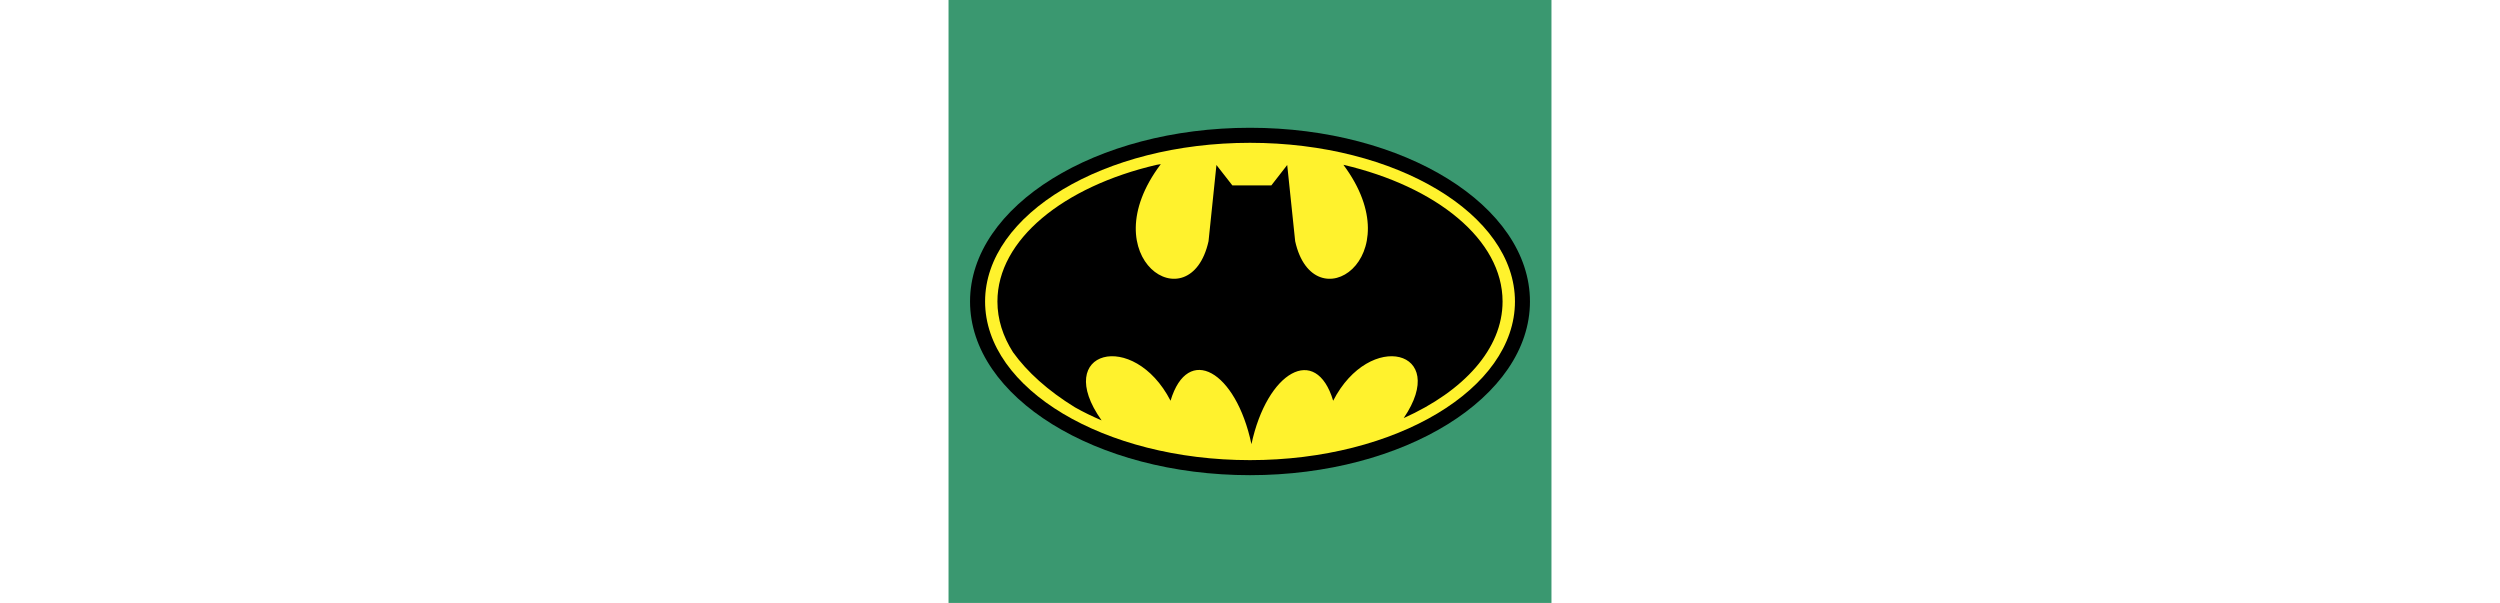
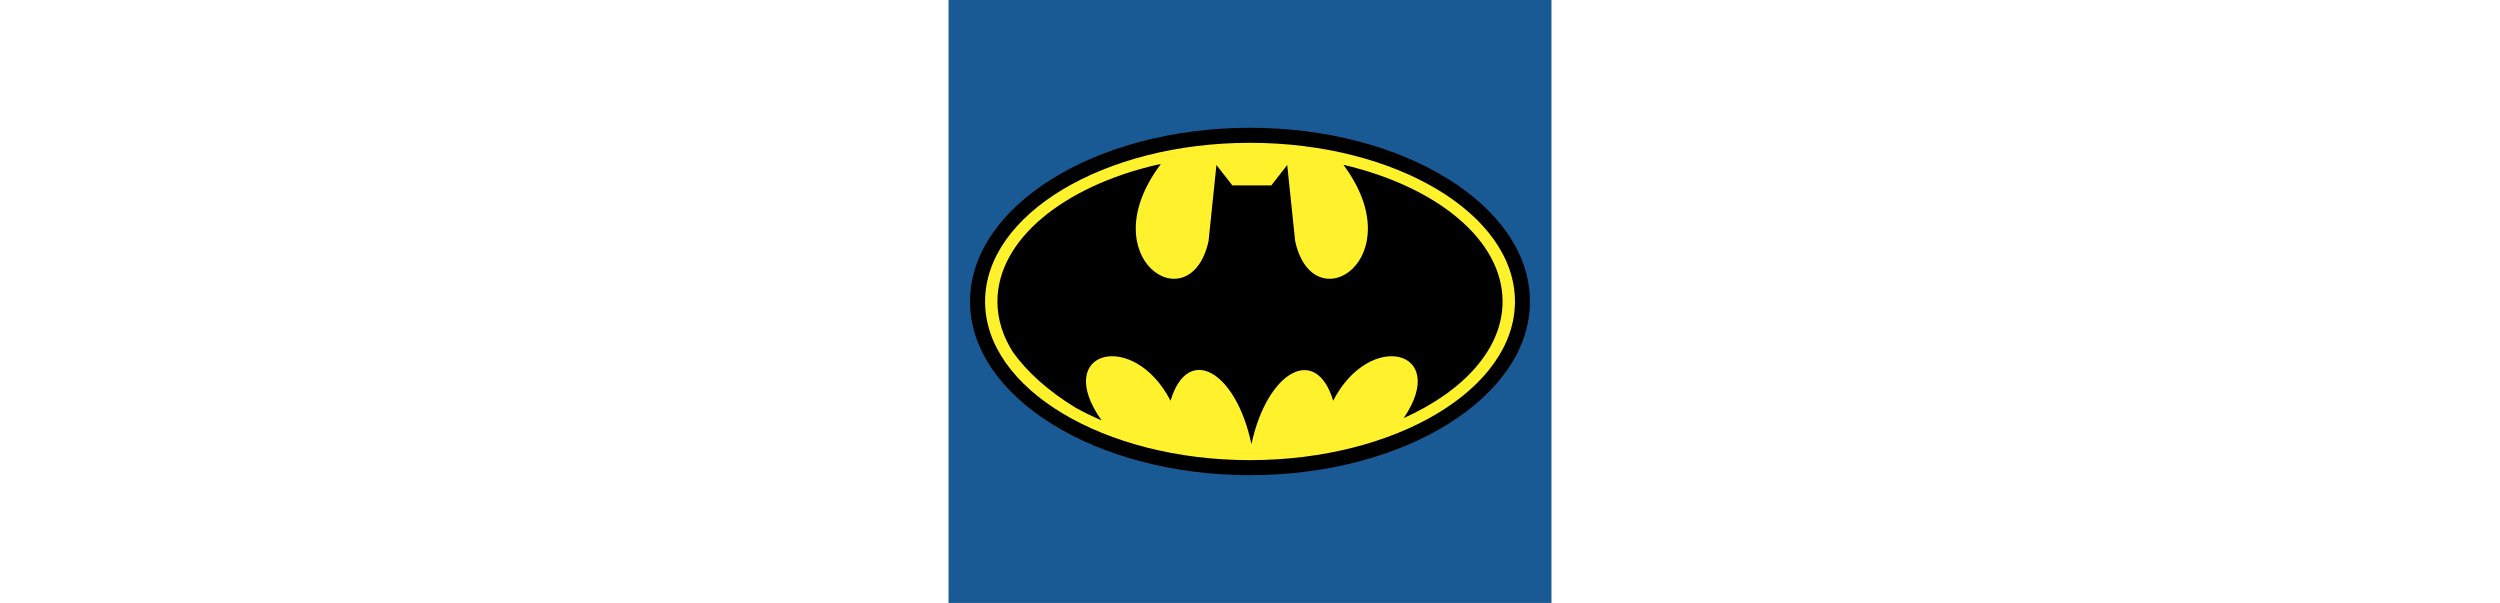
<svg xmlns="http://www.w3.org/2000/svg" width="170" height="41" viewBox="0 0 192.756 192.756">
  <g fill-rule="evenodd" clip-rule="evenodd">
-     <path fill="#3a9870" d="M0 0h192.756v192.756H0V0z" />
+     <path fill="#195A94" d="M0 0h192.756v192.756H0V0z" />
    <path d="M96.378 40.847c49.29 0 89.501 24.953 89.501 55.546 0 30.563-40.211 55.517-89.501 55.517-49.289 0-89.5-24.953-89.5-55.517 0-30.593 40.211-55.546 89.5-55.546z" />
    <path d="M96.378 45.656c46.653 0 84.706 22.795 84.706 50.738 0 27.911-38.053 50.706-84.706 50.706-46.638 0-84.691-22.795-84.691-50.706 0-27.943 38.053-50.738 84.691-50.738z" fill="#fff22d" />
    <path d="M96.84 141.998c-4.947-23.457-20.359-32.211-25.862-13.887-11.822-22.963-37.961-16.135-22.041 6.289-3.005-1.295-5.872-2.682-8.538-4.191-8.646-5.318-15.259-11.314-19.774-17.586-3.237-5.07-4.994-10.541-4.994-16.229 0-19.774 21.115-36.758 50.861-43.694.446-.078.909-.154 1.372-.231-22.657 30.039 9.386 50.985 15.258 24.645l2.528-24.367 5.086 6.52H103.205l5.07-6.52 2.543 24.367c5.842 26.278 37.746 5.502 15.414-24.429 29.777 6.951 50.891 23.936 50.891 43.709 0 15.136-12.406 28.651-31.609 37.267 14.842-21.822-10.867-28.266-22.549-5.549-5.502-18.325-21.147-9.341-26.125 13.886z" />
  </g>
</svg>
